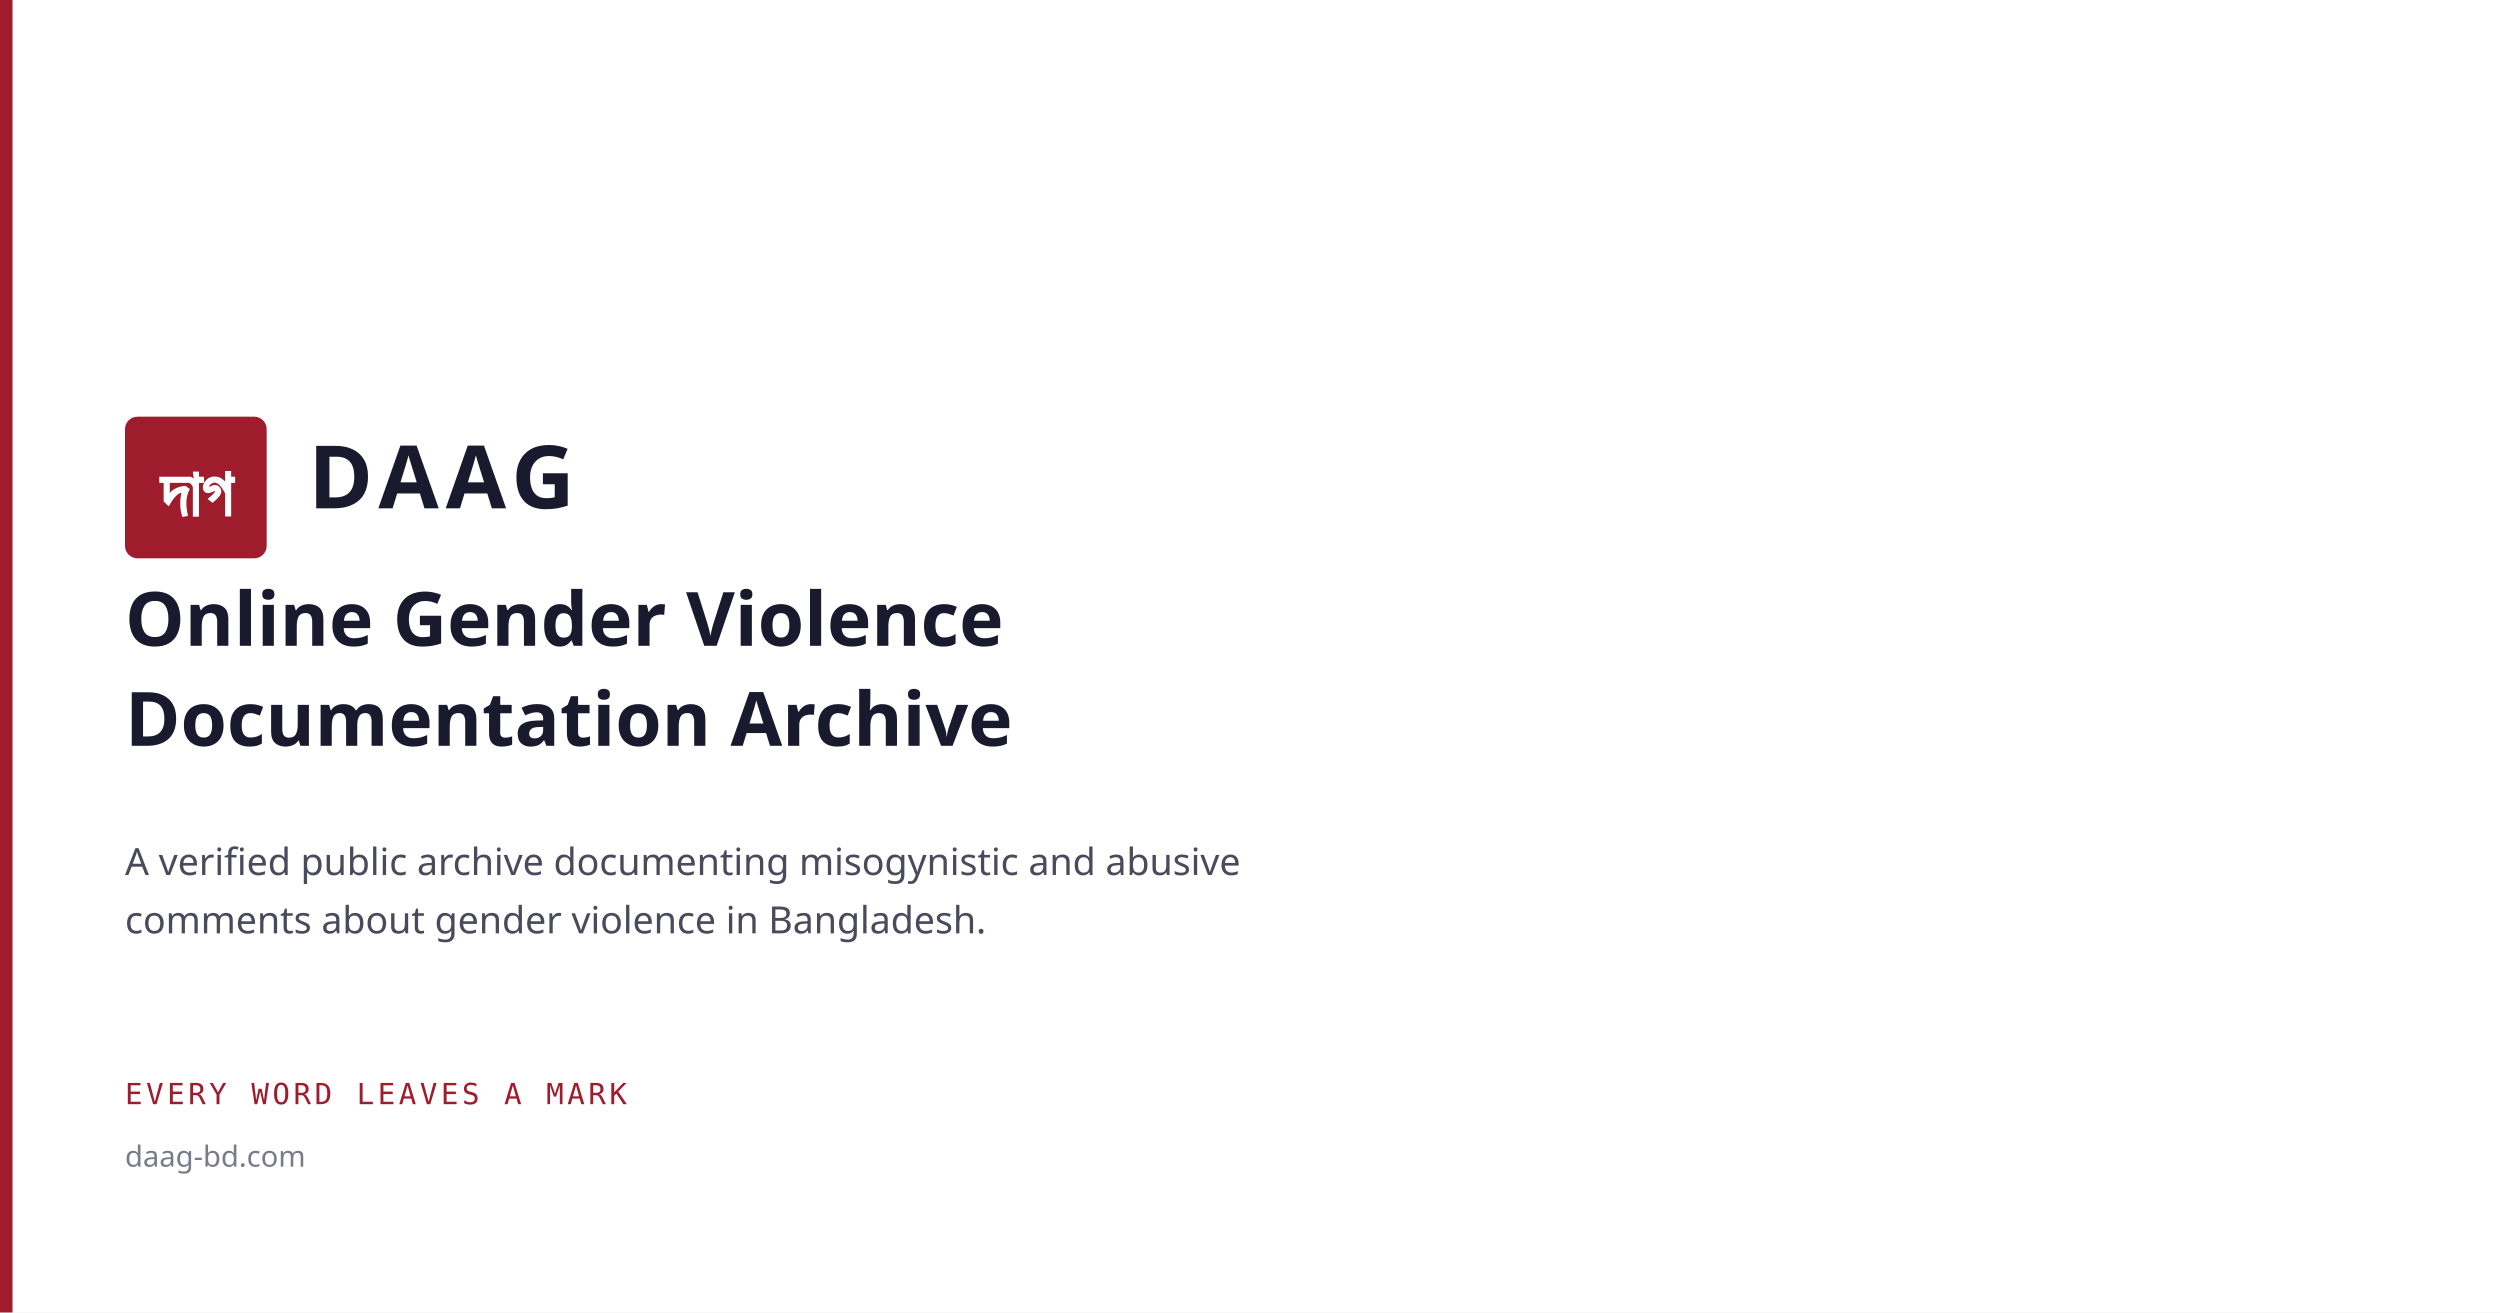
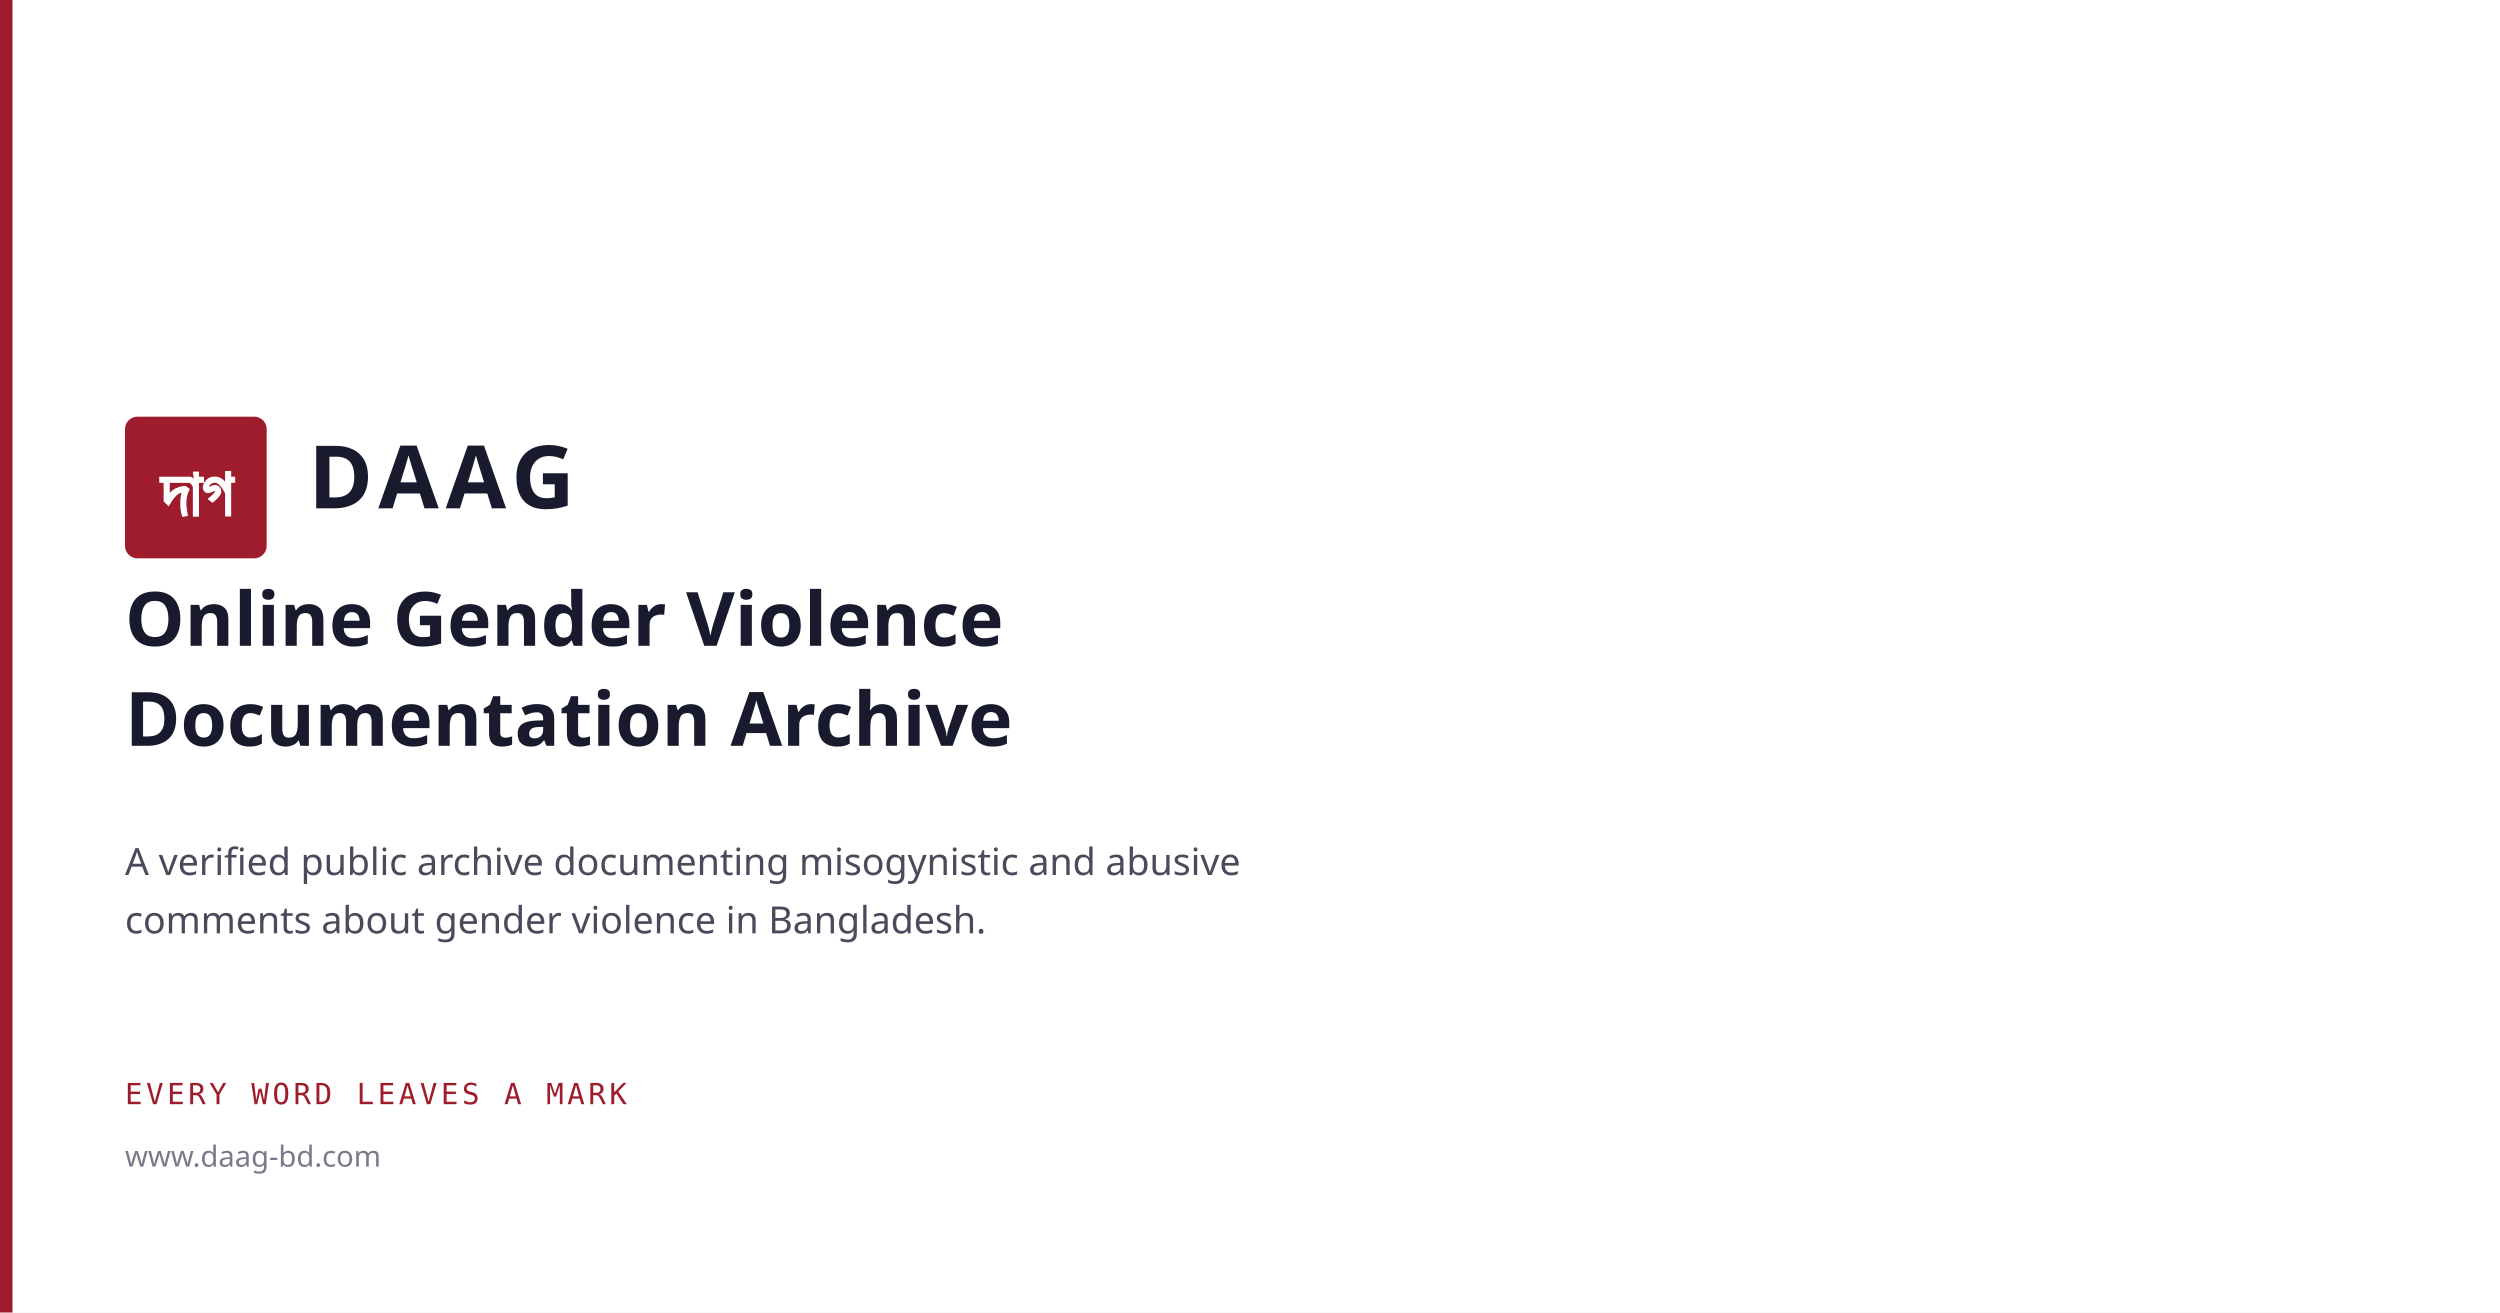
<svg xmlns="http://www.w3.org/2000/svg" width="1200" height="630" viewBox="0 0 1200 630">
  <rect width="1200" height="630" fill="#ffffff" />
  <rect x="0" y="0" width="6" height="630" fill="#9e1c2c" />
  <rect x="60" y="200" width="68" height="68" rx="6" fill="#9e1c2c" />
  <text x="94" y="248" font-family="sans-serif" font-size="32" font-weight="700" fill="#ffffff" text-anchor="middle">দাগ</text>
  <text x="148" y="244" font-family="sans-serif" font-size="42" font-weight="700" fill="#1a1a2e" letter-spacing="0.08em">DAAG</text>
  <text x="60" y="310" font-family="sans-serif" font-size="36" font-weight="600" fill="#1a1a2e">Online Gender Violence</text>
  <text x="60" y="358" font-family="sans-serif" font-size="36" font-weight="600" fill="#1a1a2e">Documentation Archive</text>
  <text x="60" y="420" font-family="sans-serif" font-size="18" fill="#4a4a5c">A verified public archive documenting misogynistic and abusive</text>
  <text x="60" y="448" font-family="sans-serif" font-size="18" fill="#4a4a5c">comments about gender violence in Bangladesh.</text>
  <text x="60" y="530" font-family="monospace" font-size="14" fill="#9e1c2c" letter-spacing="0.12em">EVERY WORD LEAVES A MARK</text>
-   <text x="60" y="560" font-family="sans-serif" font-size="14" fill="#7a7a8c">daag-bd.com</text>
+   <text x="60" y="560" font-family="sans-serif" font-size="14" fill="#7a7a8c">www.daag-bd.com</text>
</svg>
